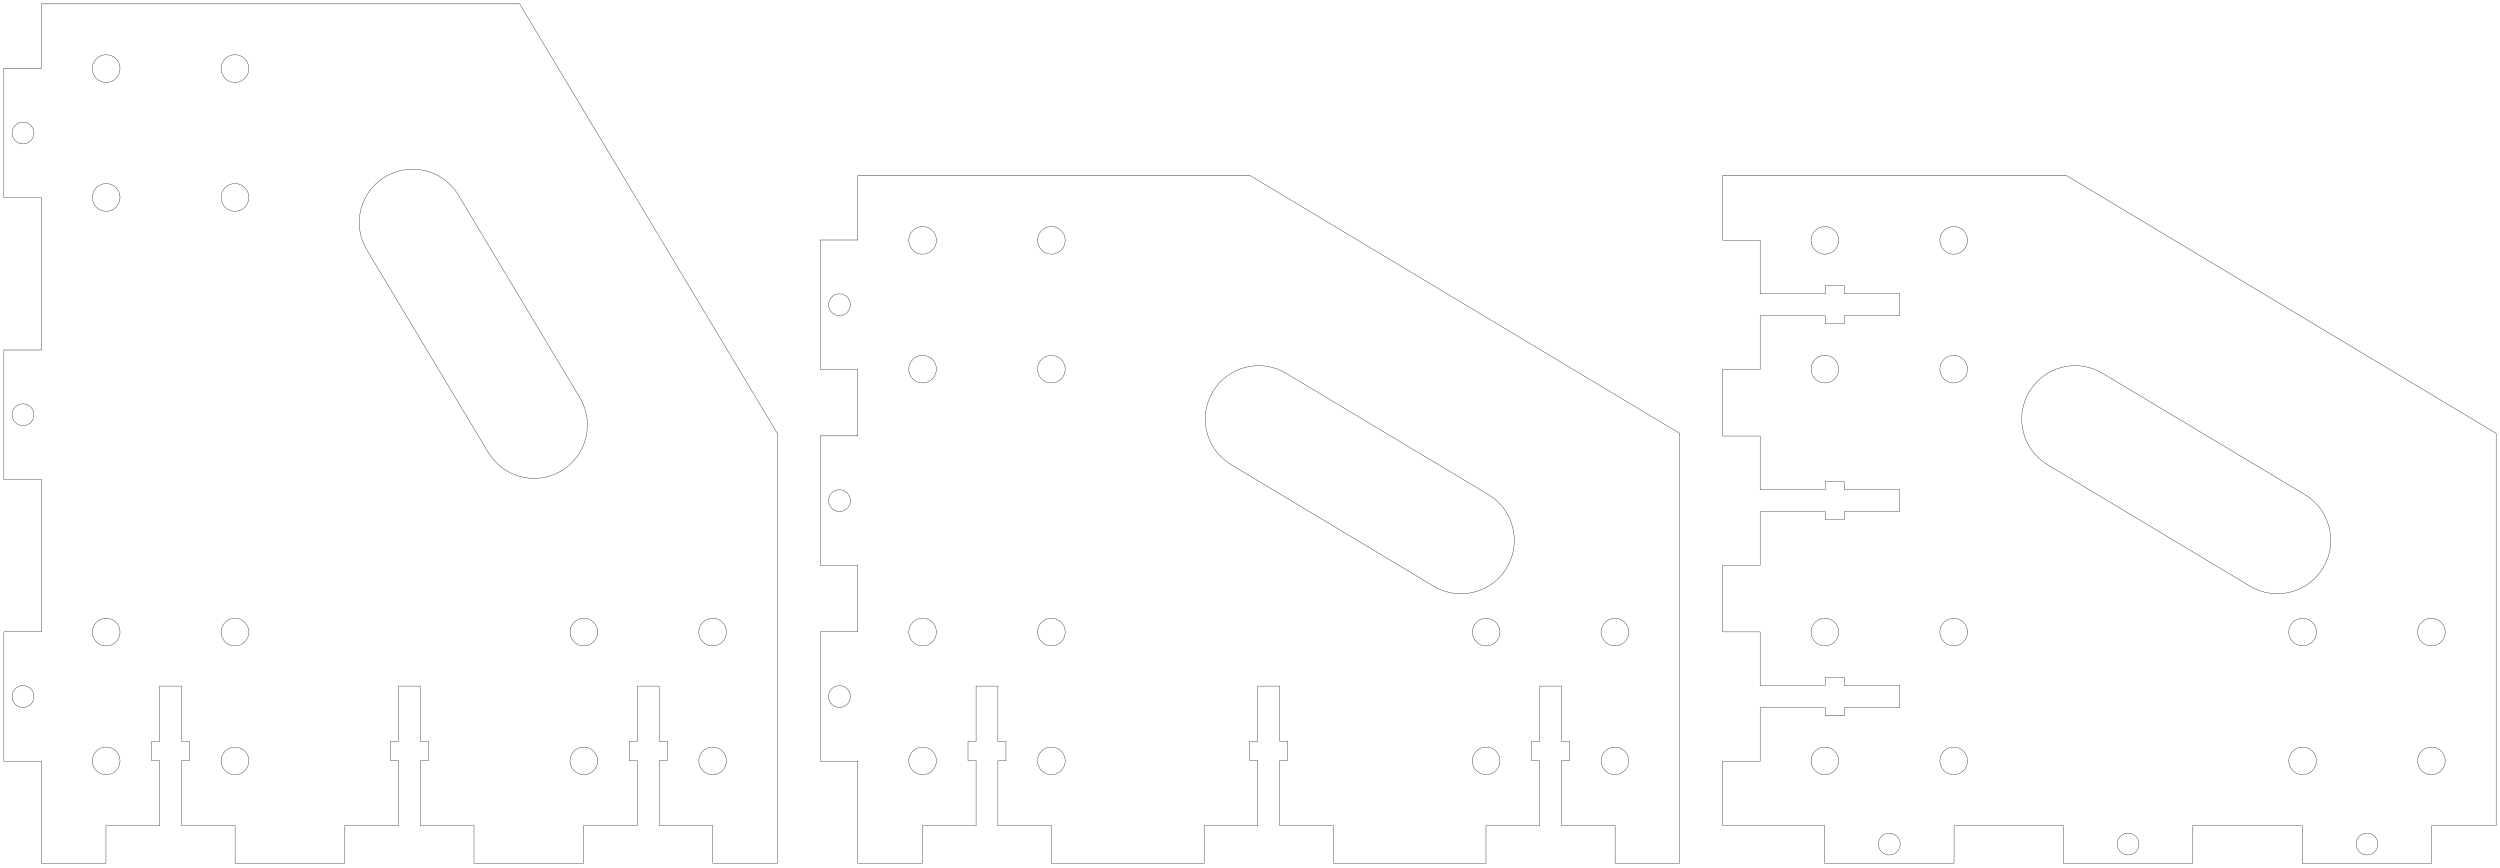
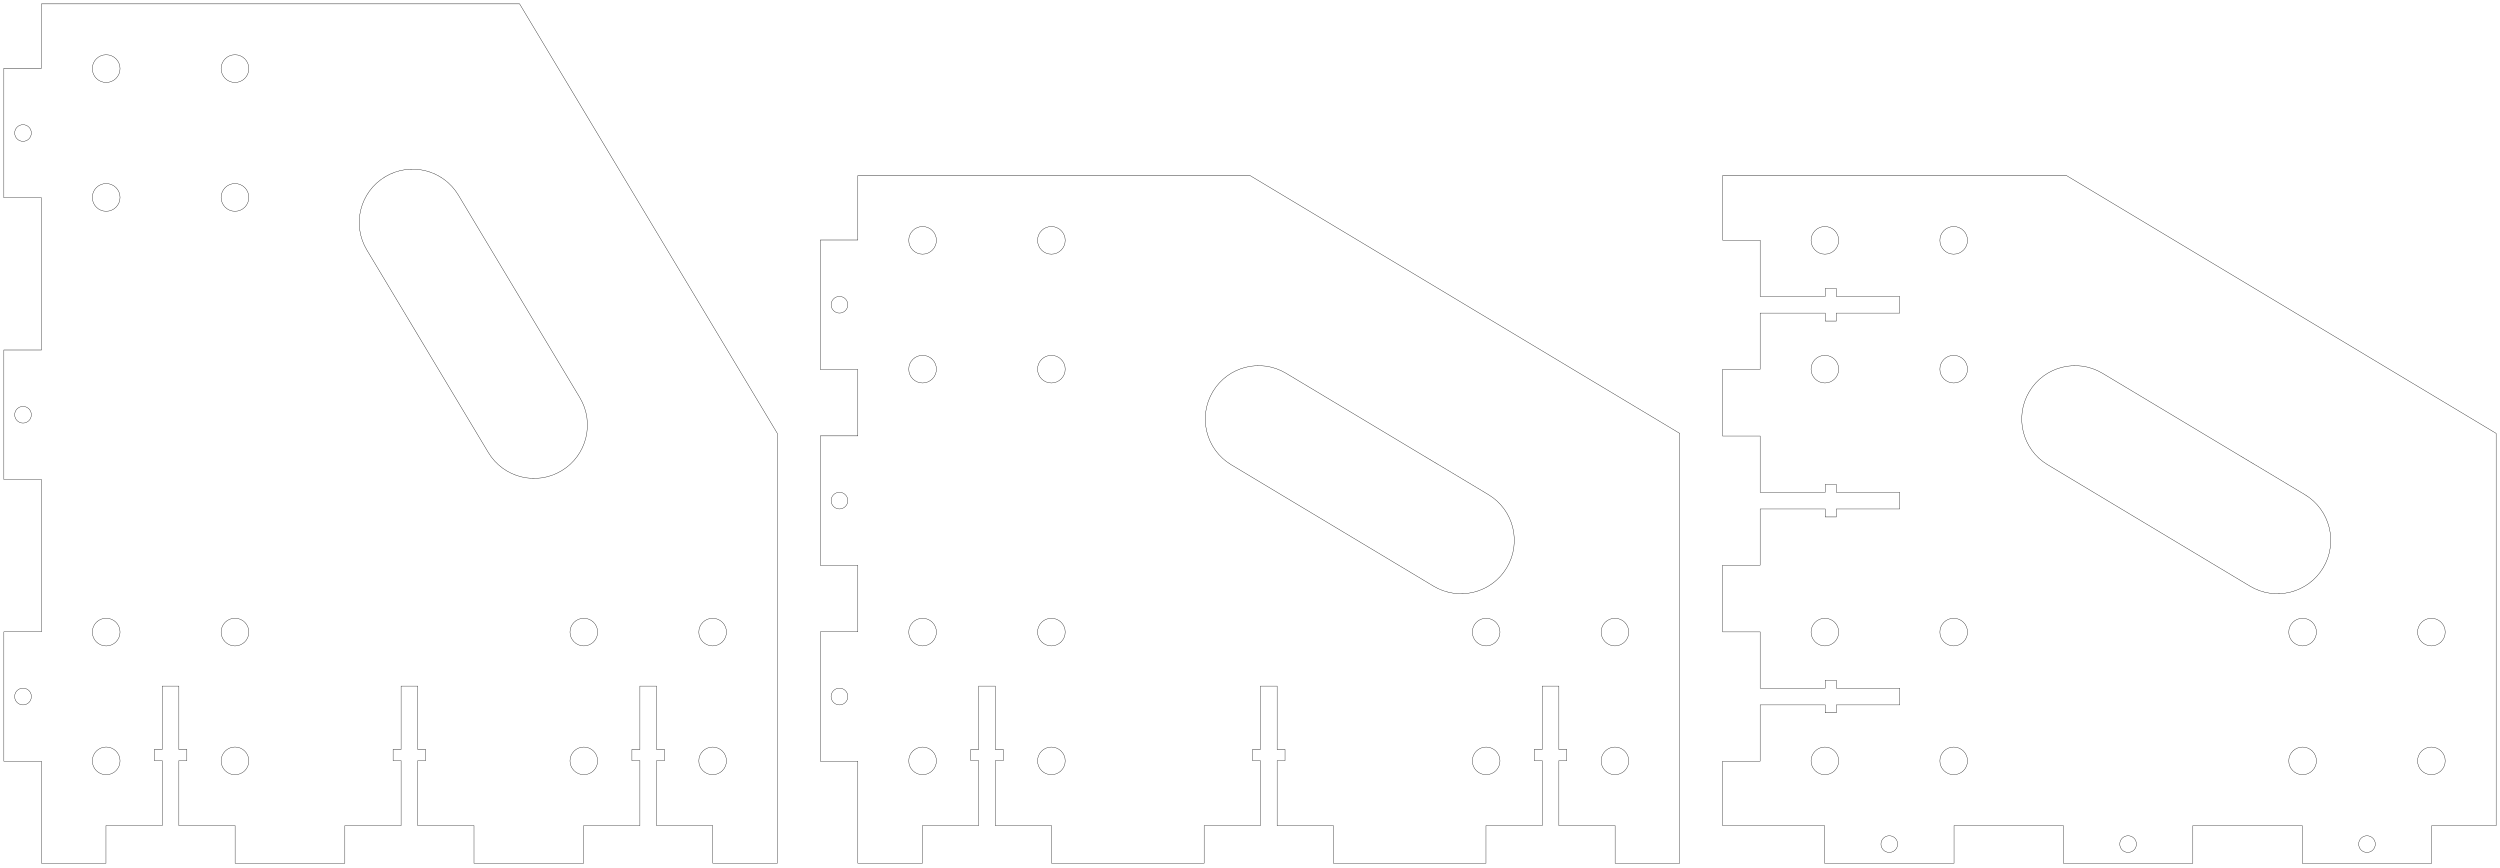
<svg xmlns="http://www.w3.org/2000/svg" width="29.114in" height="10.098in" viewBox="-0.045 -10.049 29.114 10.098" version="1.1">
  <g transform="scale(1,-1)" stroke-linecap="round">
    <g fill="none" stroke="rgb(0,0,0)" stroke-width="0.004">
-       <path d="M 0.438,2.691 L 0.0,2.691 L 0.0,1.184 L 0.438,1.184 L 0.438,-0.004 L 1.189,-0.004 L 1.189,0.434 L 1.814,0.434 L 1.814,1.191 L 1.721,1.191 L 1.721,1.415 L 1.814,1.415 L 1.814,2.059 L 2.068,2.059 L 2.068,1.415 L 2.162,1.415 L 2.162,1.191 L 2.068,1.191 L 2.068,0.434 L 2.693,0.434 L 2.693,-0.004 L 3.971,-0.004 L 3.971,0.434 L 4.596,0.434 L 4.596,1.191 L 4.502,1.191 L 4.502,1.415 L 4.596,1.415 L 4.596,2.059 L 4.85,2.059 L 4.85,1.415 L 4.944,1.415 L 4.944,1.191 L 4.85,1.191 L 4.85,0.434 L 5.475,0.434 L 5.475,-0.004 L 6.752,-0.004 L 6.752,0.434 L 7.377,0.434 L 7.377,1.191 L 7.283,1.191 L 7.283,1.415 L 7.377,1.415 L 7.377,2.059 L 7.631,2.059 L 7.631,1.415 L 7.725,1.415 L 7.725,1.191 L 7.631,1.191 L 7.631,0.434 L 8.256,0.434 L 8.256,-0.004 L 9.008,-0.004 L 9.008,5.001 L 6.006,10.004 L 0.438,10.004 L 0.438,9.254 L 0.0,9.254 L 0.0,7.746 L 0.438,7.746 L 0.438,5.973 L 0.0,5.973 L 0.0,4.465 L 0.438,4.465 L 0.438,2.691 M 0.223,2.065 A 0.127,0.127 90 0,0 0.223,1.81 A 0.127,0.127 90 0,0 0.223,2.065 M 1.353,1.188 A 0.161,0.161 0.0 0,0 1.03,1.188 A 0.161,0.161 0.0 0,0 1.353,1.188 M 1.353,2.688 A 0.161,0.161 0.0 0,0 1.03,2.688 A 0.161,0.161 0.0 0,0 1.353,2.688 M 2.853,1.188 A 0.161,0.161 0.0 0,0 2.53,1.188 A 0.161,0.161 0.0 0,0 2.853,1.188 M 2.853,2.688 A 0.161,0.161 0.0 0,0 2.53,2.688 A 0.161,0.161 0.0 0,0 2.853,2.688 M 6.915,1.188 A 0.161,0.161 0.0 0,0 6.593,1.188 A 0.161,0.161 0.0 0,0 6.915,1.188 M 8.415,1.188 A 0.161,0.161 -3.159563487036844e-13 0,0 8.093,1.188 A 0.161,0.161 -3.159563487036844e-13 0,0 8.415,1.188 M 6.915,2.688 A 0.161,0.161 0.0 0,0 6.593,2.688 A 0.161,0.161 0.0 0,0 6.915,2.688 M 8.415,2.688 A 0.161,0.161 -3.159563487036844e-13 0,0 8.093,2.688 A 0.161,0.161 -3.159563487036844e-13 0,0 8.415,2.688 M 0.223,5.346 A 0.127,0.127 90 0,0 0.223,5.092 A 0.127,0.127 90 0,0 0.223,5.346 M 1.353,7.75 A 0.161,0.161 0.0 0,0 1.03,7.75 A 0.161,0.161 0.0 0,0 1.353,7.75 M 0.223,8.627 A 0.127,0.127 90 0,0 0.223,8.373 A 0.127,0.127 90 0,0 0.223,8.627 M 1.353,9.25 A 0.161,0.161 0.0 0,0 1.03,9.25 A 0.161,0.161 0.0 0,0 1.353,9.25 M 2.853,7.75 A 0.161,0.161 0.0 0,0 2.53,7.75 A 0.161,0.161 0.0 0,0 2.853,7.75 M 2.853,9.25 A 0.161,0.161 0.0 0,0 2.53,9.25 A 0.161,0.161 0.0 0,0 2.853,9.25 M 5.293,7.777 L 6.707,5.419 A 0.621,0.621 120.964 0,0 5.642,4.779 L 4.227,7.138 A 0.621,0.621 -59.036 0,0 5.293,7.777" />
-       <path d="M 9.945,2.691 L 9.508,2.691 L 9.508,1.184 L 9.945,1.184 L 9.945,-0.004 L 10.697,-0.004 L 10.697,0.434 L 11.322,0.434 L 11.322,1.191 L 11.228,1.191 L 11.228,1.415 L 11.322,1.415 L 11.322,2.059 L 11.576,2.059 L 11.576,1.415 L 11.67,1.415 L 11.67,1.191 L 11.576,1.191 L 11.576,0.434 L 12.201,0.434 L 12.201,-0.004 L 13.978,-0.004 L 13.978,0.434 L 14.603,0.434 L 14.603,1.191 L 14.51,1.191 L 14.51,1.415 L 14.603,1.415 L 14.603,2.059 L 14.858,2.059 L 14.858,1.415 L 14.951,1.415 L 14.951,1.191 L 14.858,1.191 L 14.858,0.434 L 15.483,0.434 L 15.483,-0.004 L 17.26,-0.004 L 17.26,0.434 L 17.885,0.434 L 17.885,1.191 L 17.791,1.191 L 17.791,1.415 L 17.885,1.415 L 17.885,2.059 L 18.139,2.059 L 18.139,1.415 L 18.233,1.415 L 18.233,1.191 L 18.139,1.191 L 18.139,0.434 L 18.764,0.434 L 18.764,-0.004 L 19.516,-0.004 L 19.516,5.002 L 14.513,8.004 L 9.945,8.004 L 9.945,7.254 L 9.508,7.254 L 9.508,5.746 L 9.945,5.746 L 9.945,4.973 L 9.508,4.973 L 9.508,3.465 L 9.945,3.465 L 9.945,2.691 M 10.86,1.188 A 0.161,0.161 0.0 0,0 10.538,1.188 A 0.161,0.161 0.0 0,0 10.86,1.188 M 9.731,2.065 A 0.127,0.127 90 0,0 9.731,1.81 A 0.127,0.127 90 0,0 9.731,2.065 M 12.36,1.188 A 0.161,0.161 0.0 0,0 12.038,1.188 A 0.161,0.161 0.0 0,0 12.36,1.188 M 10.86,2.688 A 0.161,0.161 0.0 0,0 10.538,2.688 A 0.161,0.161 0.0 0,0 10.86,2.688 M 12.36,2.688 A 0.161,0.161 0.0 0,0 12.038,2.688 A 0.161,0.161 0.0 0,0 12.36,2.688 M 17.423,1.188 A 0.161,0.161 0.0 0,0 17.101,1.188 A 0.161,0.161 0.0 0,0 17.423,1.188 M 18.923,1.188 A 0.161,0.161 -3.159563487036844e-13 0,0 18.601,1.188 A 0.161,0.161 -3.159563487036844e-13 0,0 18.923,1.188 M 17.423,2.688 A 0.161,0.161 0.0 0,0 17.101,2.688 A 0.161,0.161 0.0 0,0 17.423,2.688 M 18.923,2.688 A 0.161,0.161 -3.159563487036844e-13 0,0 18.601,2.688 A 0.161,0.161 -3.159563487036844e-13 0,0 18.923,2.688 M 9.731,4.346 A 0.127,0.127 90 0,0 9.731,4.092 A 0.127,0.127 90 0,0 9.731,4.346 M 10.86,5.75 A 0.161,0.161 0.0 0,0 10.538,5.75 A 0.161,0.161 0.0 0,0 10.86,5.75 M 12.36,5.75 A 0.161,0.161 0.0 0,0 12.038,5.75 A 0.161,0.161 0.0 0,0 12.36,5.75 M 9.731,6.627 A 0.127,0.127 90 0,0 9.731,6.373 A 0.127,0.127 90 0,0 9.731,6.627 M 10.86,7.25 A 0.161,0.161 0.0 0,0 10.538,7.25 A 0.161,0.161 0.0 0,0 10.86,7.25 M 12.36,7.25 A 0.161,0.161 0.0 0,0 12.038,7.25 A 0.161,0.161 0.0 0,0 12.36,7.25 M 14.93,5.703 L 17.288,4.289 A 0.621,0.621 149.036 0,0 16.649,3.223 L 14.291,4.638 A 0.621,0.621 -30.964 0,0 14.93,5.703" />
-       <path d="M 26.766,0.434 L 26.766,-0.004 L 28.274,-0.004 L 28.274,0.434 L 29.024,0.434 L 29.024,5.002 L 24.021,8.004 L 20.016,8.004 L 20.016,7.252 L 20.453,7.252 L 20.453,6.627 L 21.211,6.627 L 21.211,6.721 L 21.434,6.721 L 21.434,6.627 L 22.078,6.627 L 22.078,6.373 L 21.434,6.373 L 21.434,6.279 L 21.211,6.279 L 21.211,6.373 L 20.453,6.373 L 20.453,5.748 L 20.016,5.748 L 20.016,4.971 L 20.453,4.971 L 20.453,4.346 L 21.211,4.346 L 21.211,4.44 L 21.434,4.44 L 21.434,4.346 L 22.078,4.346 L 22.078,4.092 L 21.434,4.092 L 21.434,3.998 L 21.211,3.998 L 21.211,4.092 L 20.453,4.092 L 20.453,3.467 L 20.016,3.467 L 20.016,2.69 L 20.453,2.69 L 20.453,2.065 L 21.211,2.065 L 21.211,2.158 L 21.434,2.158 L 21.434,2.065 L 22.078,2.065 L 22.078,1.81 L 21.434,1.81 L 21.434,1.717 L 21.211,1.717 L 21.211,1.81 L 20.453,1.81 L 20.453,1.185 L 20.016,1.185 L 20.016,0.434 L 21.203,0.434 L 21.203,-0.004 L 22.711,-0.004 L 22.711,0.434 L 23.984,0.434 L 23.984,-0.004 L 25.492,-0.004 L 25.492,0.434 L 26.766,0.434 M 22.084,0.219 A 0.127,0.127 1.2515661044365926e-14 0,0 21.83,0.219 A 0.127,0.127 1.2515661044365926e-14 0,0 22.084,0.219 M 21.368,1.188 A 0.161,0.161 0.0 0,0 21.046,1.188 A 0.161,0.161 0.0 0,0 21.368,1.188 M 22.868,1.188 A 0.161,0.161 0.0 0,0 22.546,1.188 A 0.161,0.161 0.0 0,0 22.868,1.188 M 21.368,2.688 A 0.161,0.161 0.0 0,0 21.046,2.688 A 0.161,0.161 0.0 0,0 21.368,2.688 M 22.868,2.688 A 0.161,0.161 0.0 0,0 22.546,2.688 A 0.161,0.161 0.0 0,0 22.868,2.688 M 24.865,0.219 A 0.127,0.127 -1.877349156654889e-13 0,0 24.611,0.219 A 0.127,0.127 -1.877349156654889e-13 0,0 24.865,0.219 M 27.647,0.219 A 0.127,0.127 -1.877349156654889e-13 0,0 27.393,0.219 A 0.127,0.127 -1.877349156654889e-13 0,0 27.647,0.219 M 26.931,1.188 A 0.161,0.161 0.0 0,0 26.609,1.188 A 0.161,0.161 0.0 0,0 26.931,1.188 M 28.431,1.188 A 0.161,0.161 -3.159563487036844e-13 0,0 28.109,1.188 A 0.161,0.161 -3.159563487036844e-13 0,0 28.431,1.188 M 26.931,2.688 A 0.161,0.161 0.0 0,0 26.609,2.688 A 0.161,0.161 0.0 0,0 26.931,2.688 M 28.431,2.688 A 0.161,0.161 -3.159563487036844e-13 0,0 28.109,2.688 A 0.161,0.161 -3.159563487036844e-13 0,0 28.431,2.688 M 21.368,5.75 A 0.161,0.161 0.0 0,0 21.046,5.75 A 0.161,0.161 0.0 0,0 21.368,5.75 M 22.868,5.75 A 0.161,0.161 0.0 0,0 22.546,5.75 A 0.161,0.161 0.0 0,0 22.868,5.75 M 21.368,7.25 A 0.161,0.161 0.0 0,0 21.046,7.25 A 0.161,0.161 0.0 0,0 21.368,7.25 M 22.868,7.25 A 0.161,0.161 0.0 0,0 22.546,7.25 A 0.161,0.161 0.0 0,0 22.868,7.25 M 24.438,5.703 L 26.796,4.289 A 0.621,0.621 149.036 0,0 26.157,3.223 L 23.799,4.638 A 0.621,0.621 -30.964 0,0 24.438,5.703" />
+       <path d="M 0.438,2.691 L 0.0,2.691 L 0.0,1.184 L 0.438,1.184 L 0.438,-0.004 L 1.189,-0.004 L 1.189,0.434 L 1.844,0.434 L 1.844,1.191 L 1.752,1.191 L 1.752,1.321 L 1.844,1.321 L 1.844,2.059 L 2.038,2.059 L 2.038,1.321 L 2.131,1.321 L 2.131,1.191 L 2.038,1.191 L 2.038,0.434 L 2.693,0.434 L 2.693,-0.004 L 3.971,-0.004 L 3.971,0.434 L 4.626,0.434 L 4.626,1.191 L 4.533,1.191 L 4.533,1.321 L 4.626,1.321 L 4.626,2.059 L 4.82,2.059 L 4.82,1.321 L 4.912,1.321 L 4.912,1.191 L 4.82,1.191 L 4.82,0.434 L 5.475,0.434 L 5.475,-0.004 L 6.752,-0.004 L 6.752,0.434 L 7.407,0.434 L 7.407,1.191 L 7.314,1.191 L 7.314,1.321 L 7.407,1.321 L 7.407,2.059 L 7.601,2.059 L 7.601,1.321 L 7.694,1.321 L 7.694,1.191 L 7.601,1.191 L 7.601,0.434 L 8.256,0.434 L 8.256,-0.004 L 9.008,-0.004 L 9.008,5.001 L 6.006,10.004 L 0.438,10.004 L 0.438,9.254 L 0.0,9.254 L 0.0,7.746 L 0.438,7.746 L 0.438,5.973 L 0.0,5.973 L 0.0,4.465 L 0.438,4.465 L 0.438,2.691 M 0.223,2.035 A 0.097,0.097 90 0,0 0.223,1.84 A 0.097,0.097 90 0,0 0.223,2.035 M 1.353,1.188 A 0.161,0.161 0.0 0,0 1.03,1.188 A 0.161,0.161 0.0 0,0 1.353,1.188 M 1.353,2.688 A 0.161,0.161 0.0 0,0 1.03,2.688 A 0.161,0.161 0.0 0,0 1.353,2.688 M 2.853,1.188 A 0.161,0.161 0.0 0,0 2.53,1.188 A 0.161,0.161 0.0 0,0 2.853,1.188 M 2.853,2.688 A 0.161,0.161 0.0 0,0 2.53,2.688 A 0.161,0.161 0.0 0,0 2.853,2.688 M 6.915,1.188 A 0.161,0.161 0.0 0,0 6.593,1.188 A 0.161,0.161 0.0 0,0 6.915,1.188 M 8.415,1.188 A 0.161,0.161 -3.159563487036844e-13 0,0 8.093,1.188 A 0.161,0.161 -3.159563487036844e-13 0,0 8.415,1.188 M 6.915,2.688 A 0.161,0.161 0.0 0,0 6.593,2.688 A 0.161,0.161 0.0 0,0 6.915,2.688 M 8.415,2.688 A 0.161,0.161 -3.159563487036844e-13 0,0 8.093,2.688 A 0.161,0.161 -3.159563487036844e-13 0,0 8.415,2.688 M 0.223,5.316 A 0.097,0.097 90 0,0 0.223,5.122 A 0.097,0.097 90 0,0 0.223,5.316 M 1.353,7.75 A 0.161,0.161 0.0 0,0 1.03,7.75 A 0.161,0.161 0.0 0,0 1.353,7.75 M 0.223,8.597 A 0.097,0.097 90 0,0 0.223,8.403 A 0.097,0.097 90 0,0 0.223,8.597 M 1.353,9.25 A 0.161,0.161 0.0 0,0 1.03,9.25 A 0.161,0.161 0.0 0,0 1.353,9.25 M 2.853,7.75 A 0.161,0.161 0.0 0,0 2.53,7.75 A 0.161,0.161 0.0 0,0 2.853,7.75 M 2.853,9.25 A 0.161,0.161 0.0 0,0 2.53,9.25 A 0.161,0.161 0.0 0,0 2.853,9.25 M 5.293,7.777 L 6.707,5.419 A 0.621,0.621 120.964 0,0 5.642,4.779 L 4.227,7.138 A 0.621,0.621 -59.036 0,0 5.293,7.777" />
+       <path d="M 9.945,2.691 L 9.508,2.691 L 9.508,1.184 L 9.945,1.184 L 9.945,-0.004 L 10.697,-0.004 L 10.697,0.434 L 11.352,0.434 L 11.352,1.191 L 11.26,1.191 L 11.26,1.321 L 11.352,1.321 L 11.352,2.059 L 11.546,2.059 L 11.546,1.321 L 11.639,1.321 L 11.639,1.191 L 11.546,1.191 L 11.546,0.434 L 12.201,0.434 L 12.201,-0.004 L 13.978,-0.004 L 13.978,0.434 L 14.633,0.434 L 14.633,1.191 L 14.541,1.191 L 14.541,1.321 L 14.633,1.321 L 14.633,2.059 L 14.828,2.059 L 14.828,1.321 L 14.92,1.321 L 14.92,1.191 L 14.828,1.191 L 14.828,0.434 L 15.483,0.434 L 15.483,-0.004 L 17.26,-0.004 L 17.26,0.434 L 17.915,0.434 L 17.915,1.191 L 17.822,1.191 L 17.822,1.321 L 17.915,1.321 L 17.915,2.059 L 18.109,2.059 L 18.109,1.321 L 18.201,1.321 L 18.201,1.191 L 18.109,1.191 L 18.109,0.434 L 18.764,0.434 L 18.764,-0.004 L 19.516,-0.004 L 19.516,5.002 L 14.513,8.004 L 9.945,8.004 L 9.945,7.254 L 9.508,7.254 L 9.508,5.746 L 9.945,5.746 L 9.945,4.973 L 9.508,4.973 L 9.508,3.465 L 9.945,3.465 L 9.945,2.691 M 10.86,1.188 A 0.161,0.161 0.0 0,0 10.538,1.188 A 0.161,0.161 0.0 0,0 10.86,1.188 M 9.731,2.035 A 0.097,0.097 90 0,0 9.731,1.84 A 0.097,0.097 90 0,0 9.731,2.035 M 12.36,1.188 A 0.161,0.161 0.0 0,0 12.038,1.188 A 0.161,0.161 0.0 0,0 12.36,1.188 M 10.86,2.688 A 0.161,0.161 0.0 0,0 10.538,2.688 A 0.161,0.161 0.0 0,0 10.86,2.688 M 12.36,2.688 A 0.161,0.161 0.0 0,0 12.038,2.688 A 0.161,0.161 0.0 0,0 12.36,2.688 M 17.423,1.188 A 0.161,0.161 0.0 0,0 17.101,1.188 A 0.161,0.161 0.0 0,0 17.423,1.188 M 18.923,1.188 A 0.161,0.161 -3.159563487036844e-13 0,0 18.601,1.188 A 0.161,0.161 -3.159563487036844e-13 0,0 18.923,1.188 M 17.423,2.688 A 0.161,0.161 0.0 0,0 17.101,2.688 A 0.161,0.161 0.0 0,0 17.423,2.688 M 18.923,2.688 A 0.161,0.161 -3.159563487036844e-13 0,0 18.601,2.688 A 0.161,0.161 -3.159563487036844e-13 0,0 18.923,2.688 M 9.731,4.316 A 0.097,0.097 90 0,0 9.731,4.122 A 0.097,0.097 90 0,0 9.731,4.316 M 10.86,5.75 A 0.161,0.161 0.0 0,0 10.538,5.75 A 0.161,0.161 0.0 0,0 10.86,5.75 M 12.36,5.75 A 0.161,0.161 0.0 0,0 12.038,5.75 A 0.161,0.161 0.0 0,0 12.36,5.75 M 9.731,6.597 A 0.097,0.097 90 0,0 9.731,6.403 A 0.097,0.097 90 0,0 9.731,6.597 M 10.86,7.25 A 0.161,0.161 0.0 0,0 10.538,7.25 A 0.161,0.161 0.0 0,0 10.86,7.25 M 12.36,7.25 A 0.161,0.161 0.0 0,0 12.038,7.25 A 0.161,0.161 0.0 0,0 12.36,7.25 M 14.93,5.703 L 17.288,4.289 A 0.621,0.621 149.036 0,0 16.649,3.223 L 14.291,4.638 A 0.621,0.621 -30.964 0,0 14.93,5.703" />
+       <path d="M 26.766,0.434 L 26.766,-0.004 L 28.274,-0.004 L 28.274,0.434 L 29.024,0.434 L 29.024,5.002 L 24.021,8.004 L 20.016,8.004 L 20.016,7.252 L 20.453,7.252 L 20.453,6.597 L 21.211,6.597 L 21.211,6.69 L 21.34,6.69 L 21.34,6.597 L 22.078,6.597 L 22.078,6.403 L 21.34,6.403 L 21.34,6.31 L 21.211,6.31 L 21.211,6.403 L 20.453,6.403 L 20.453,5.748 L 20.016,5.748 L 20.016,4.971 L 20.453,4.971 L 20.453,4.316 L 21.211,4.316 L 21.211,4.408 L 21.34,4.408 L 21.34,4.316 L 22.078,4.316 L 22.078,4.122 L 21.34,4.122 L 21.34,4.029 L 21.211,4.029 L 21.211,4.122 L 20.453,4.122 L 20.453,3.467 L 20.016,3.467 L 20.016,2.69 L 20.453,2.69 L 20.453,2.035 L 21.211,2.035 L 21.211,2.127 L 21.34,2.127 L 21.34,2.035 L 22.078,2.035 L 22.078,1.84 L 21.34,1.84 L 21.34,1.748 L 21.211,1.748 L 21.211,1.84 L 20.453,1.84 L 20.453,1.185 L 20.016,1.185 L 20.016,0.434 L 21.203,0.434 L 21.203,-0.004 L 22.711,-0.004 L 22.711,0.434 L 23.984,0.434 L 23.984,-0.004 L 25.492,-0.004 L 25.492,0.434 L 26.766,0.434 M 22.054,0.219 A 0.097,0.097 0.0 0,0 21.86,0.219 A 0.097,0.097 0.0 0,0 22.054,0.219 M 21.368,1.188 A 0.161,0.161 0.0 0,0 21.046,1.188 A 0.161,0.161 0.0 0,0 21.368,1.188 M 22.868,1.188 A 0.161,0.161 0.0 0,0 22.546,1.188 A 0.161,0.161 0.0 0,0 22.868,1.188 M 21.368,2.688 A 0.161,0.161 0.0 0,0 21.046,2.688 A 0.161,0.161 0.0 0,0 21.368,2.688 M 22.868,2.688 A 0.161,0.161 0.0 0,0 22.546,2.688 A 0.161,0.161 0.0 0,0 22.868,2.688 M 24.835,0.219 A 0.097,0.097 0.0 0,0 24.641,0.219 A 0.097,0.097 0.0 0,0 24.835,0.219 M 27.617,0.219 A 0.097,0.097 0.0 0,0 27.423,0.219 A 0.097,0.097 0.0 0,0 27.617,0.219 M 26.931,1.188 A 0.161,0.161 0.0 0,0 26.609,1.188 A 0.161,0.161 0.0 0,0 26.931,1.188 M 28.431,1.188 A 0.161,0.161 -3.159563487036844e-13 0,0 28.109,1.188 A 0.161,0.161 -3.159563487036844e-13 0,0 28.431,1.188 M 26.931,2.688 A 0.161,0.161 0.0 0,0 26.609,2.688 A 0.161,0.161 0.0 0,0 26.931,2.688 M 28.431,2.688 A 0.161,0.161 -3.159563487036844e-13 0,0 28.109,2.688 A 0.161,0.161 -3.159563487036844e-13 0,0 28.431,2.688 M 21.368,5.75 A 0.161,0.161 0.0 0,0 21.046,5.75 A 0.161,0.161 0.0 0,0 21.368,5.75 M 22.868,5.75 A 0.161,0.161 0.0 0,0 22.546,5.75 A 0.161,0.161 0.0 0,0 22.868,5.75 M 21.368,7.25 A 0.161,0.161 0.0 0,0 21.046,7.25 A 0.161,0.161 0.0 0,0 21.368,7.25 M 22.868,7.25 A 0.161,0.161 0.0 0,0 22.546,7.25 A 0.161,0.161 0.0 0,0 22.868,7.25 M 24.438,5.703 L 26.796,4.289 A 0.621,0.621 149.036 0,0 26.157,3.223 L 23.799,4.638 A 0.621,0.621 -30.964 0,0 24.438,5.703" />
    </g>
  </g>
</svg>
